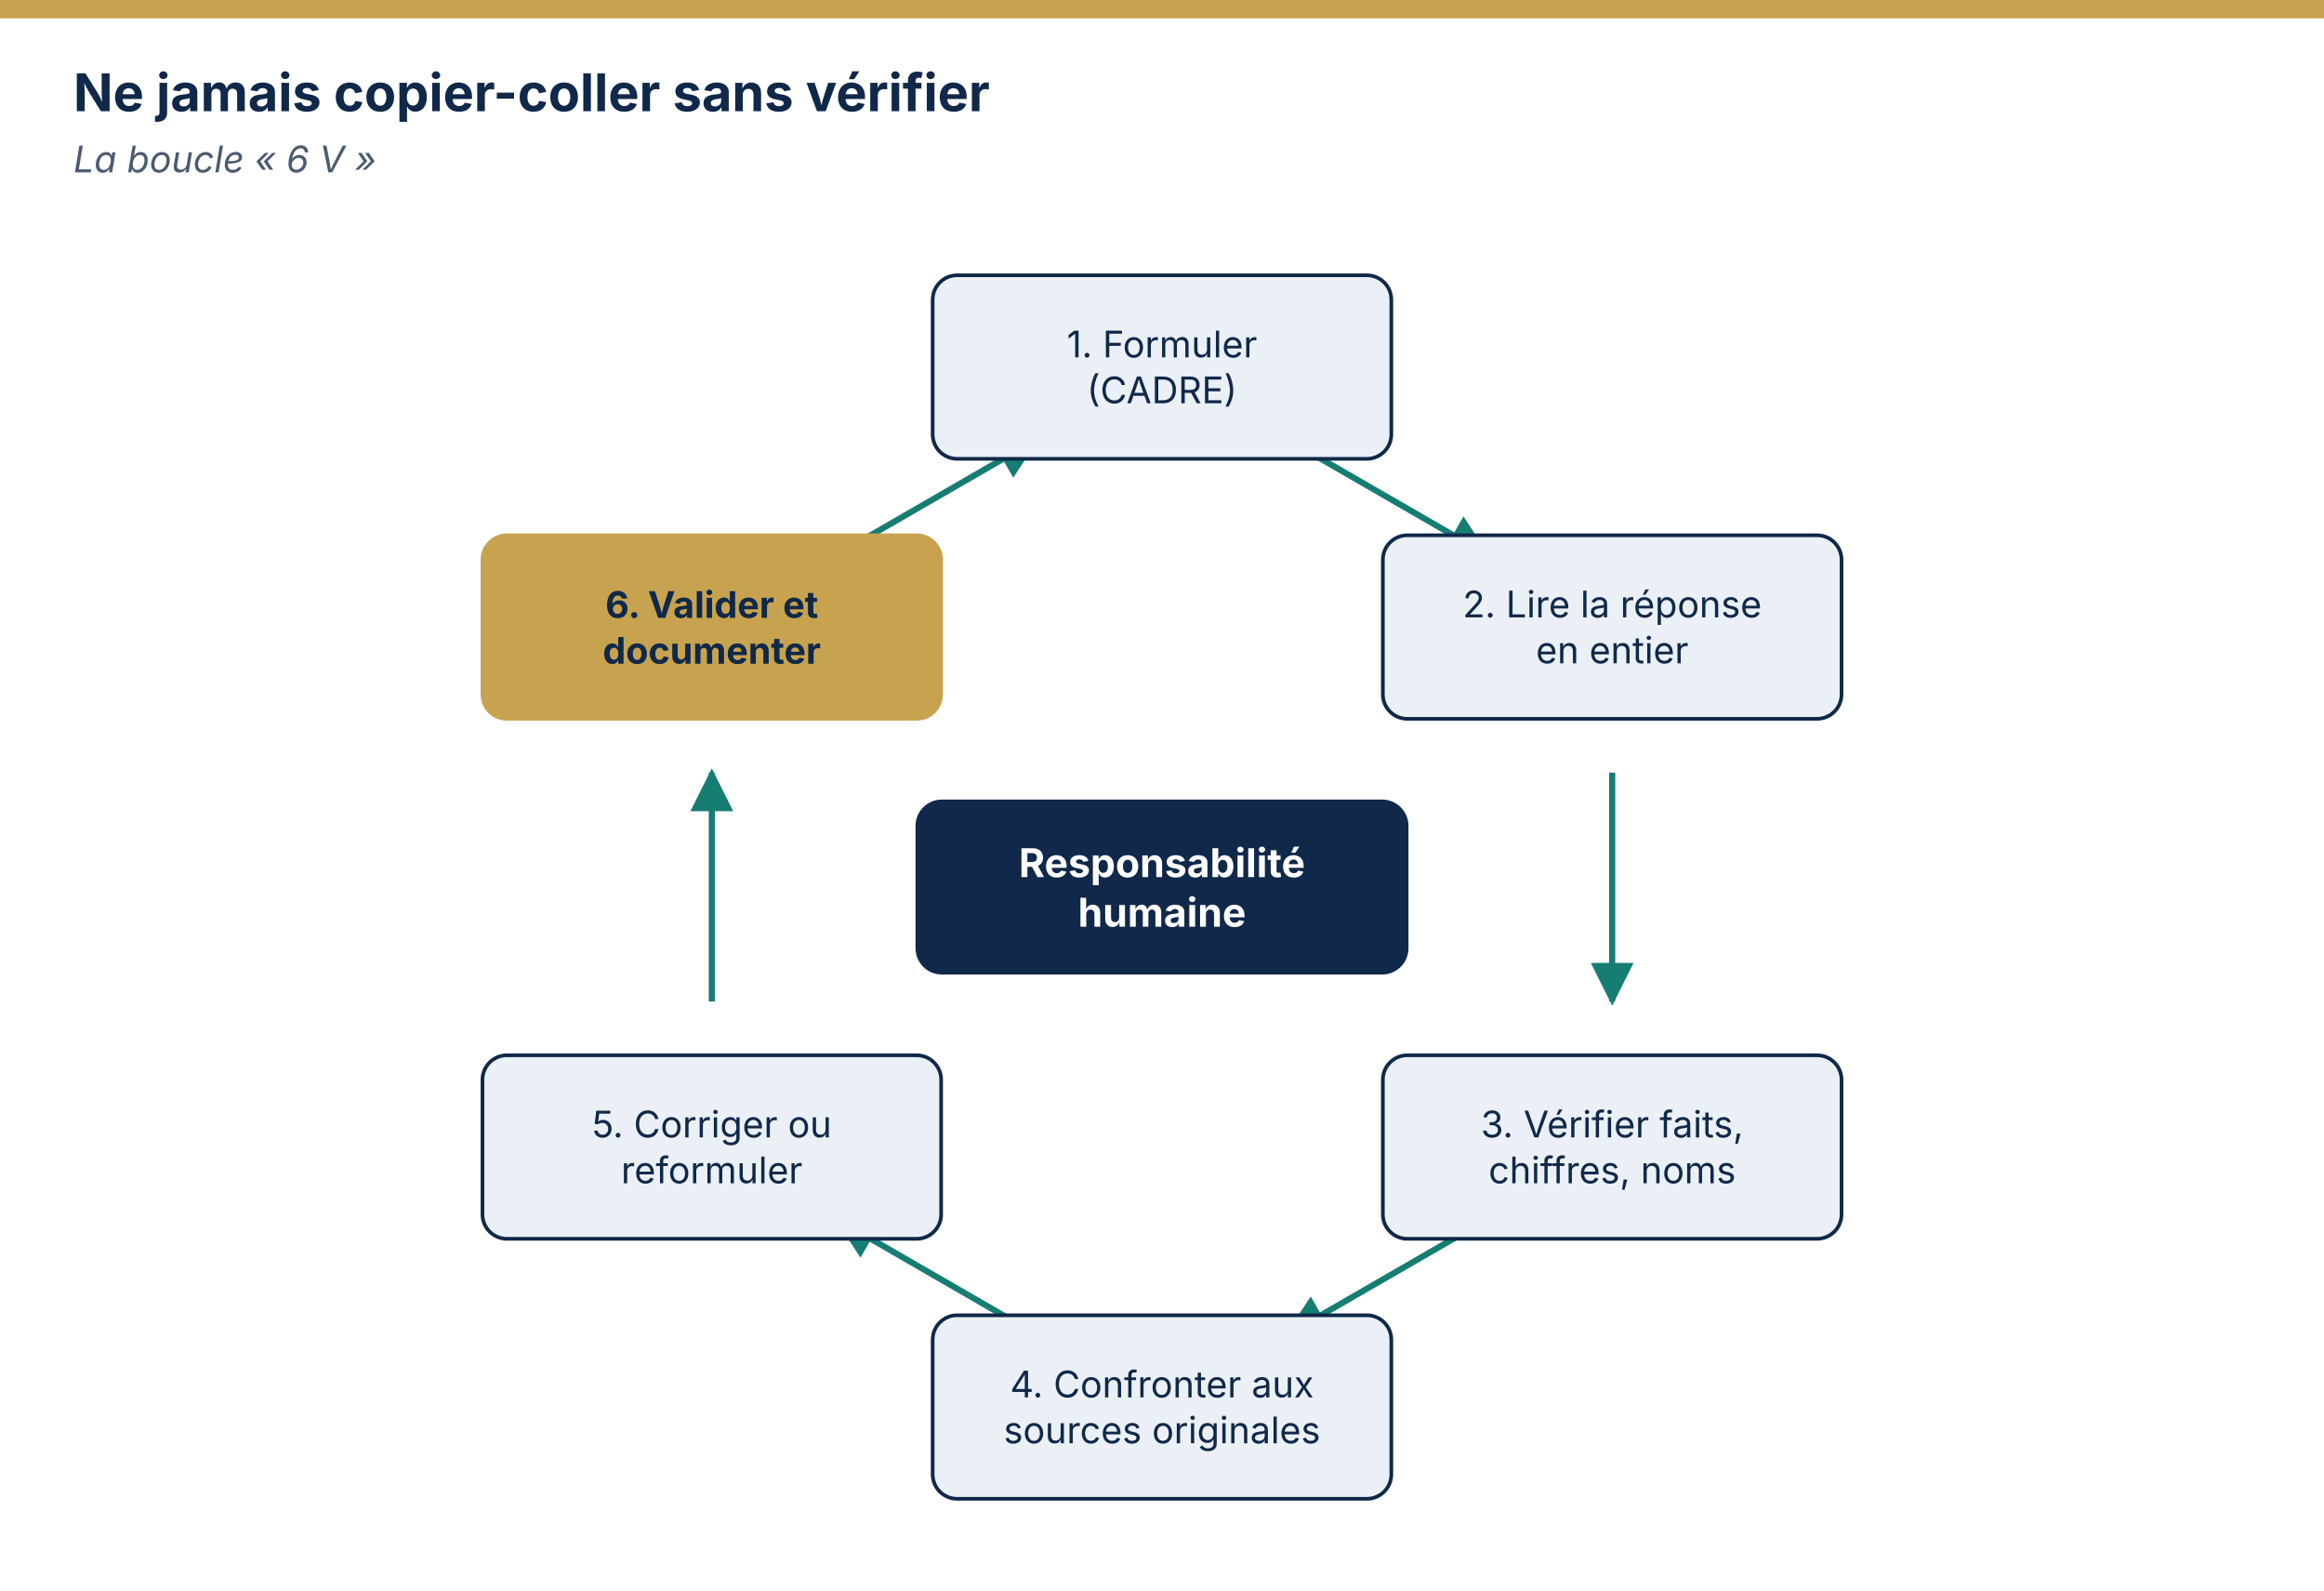
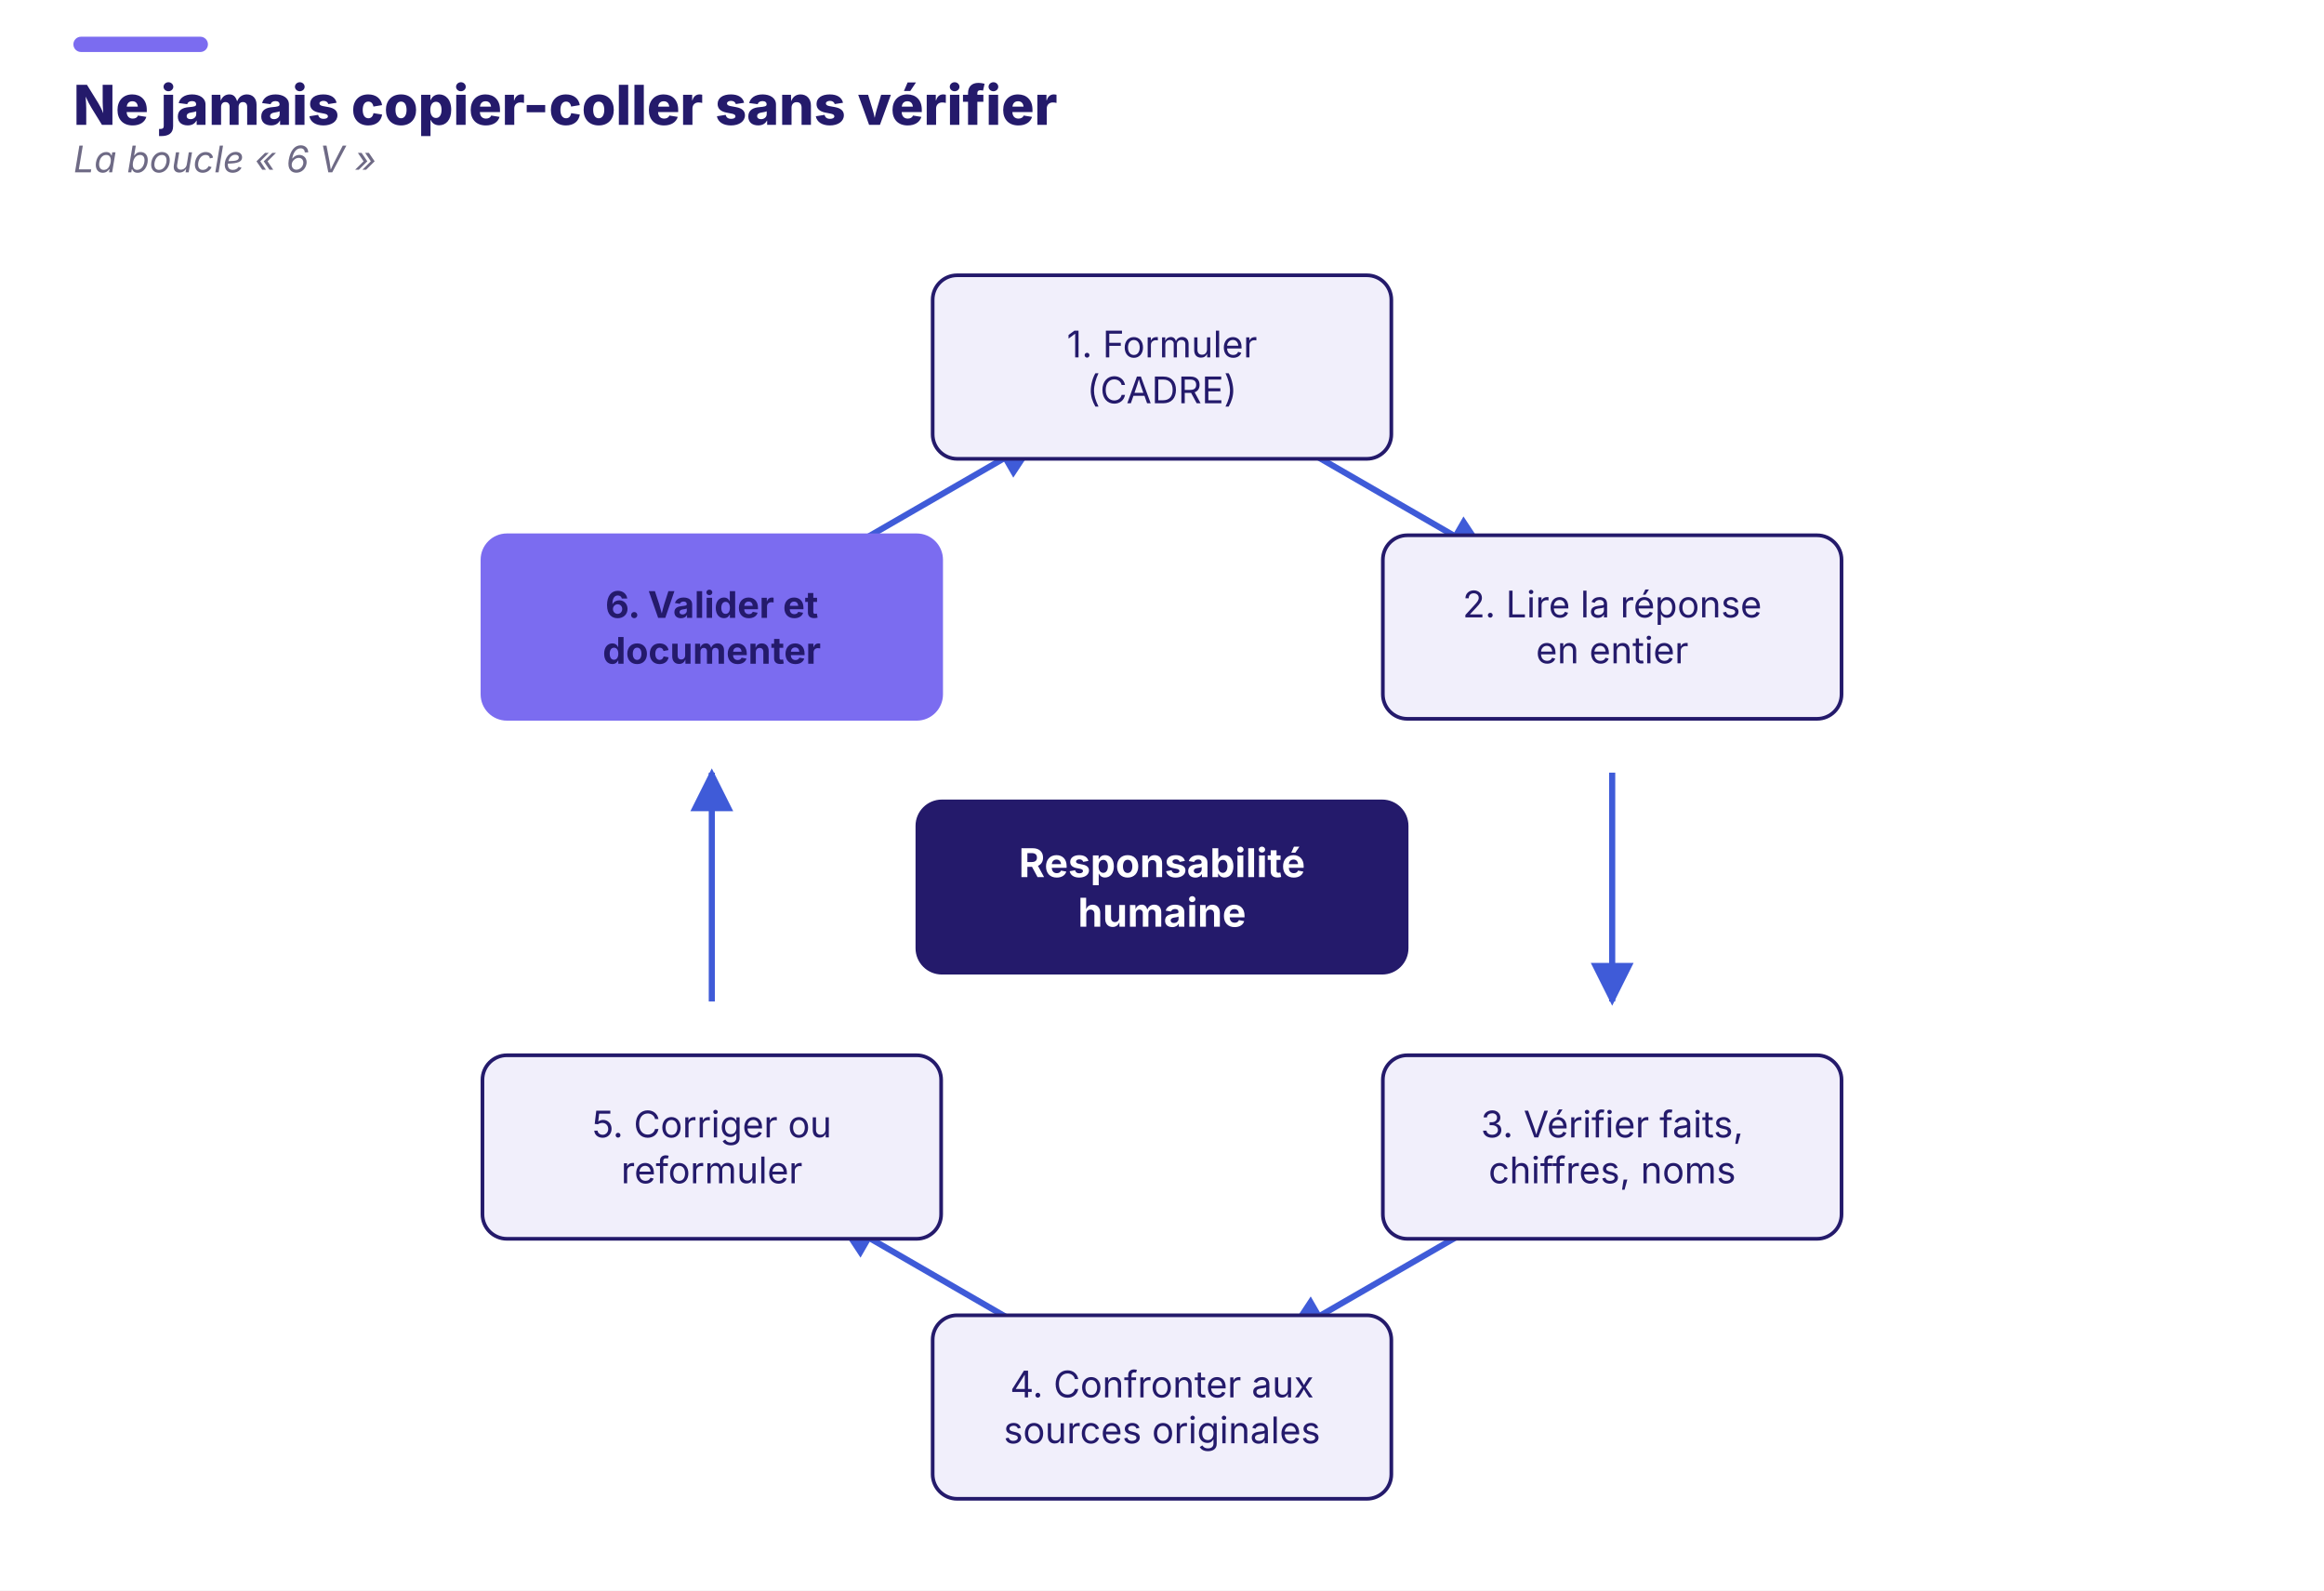
<svg xmlns="http://www.w3.org/2000/svg" viewBox="0 0 760 520" width="760" height="520" role="img" aria-labelledby="t d">
  <defs>
-     <marker id="ah102849" viewBox="0 0 10 10" refX="9" refY="5" markerWidth="7" markerHeight="7" orient="auto-start-reverse">
-       <path d="M0,0 L10,5 L0,10 z" fill="#102849" />
+     <marker id="ah241A6B" viewBox="0 0 10 10" refX="9" refY="5" markerWidth="7" markerHeight="7" orient="auto-start-reverse">
+       <path d="M0,0 L10,5 L0,10 z" fill="#241A6B" />
    </marker>
-     <marker id="ah167D73" viewBox="0 0 10 10" refX="9" refY="5" markerWidth="7" markerHeight="7" orient="auto-start-reverse">
-       <path d="M0,0 L10,5 L0,10 z" fill="#167D73" />
+     <marker id="ah3F5BD8" viewBox="0 0 10 10" refX="9" refY="5" markerWidth="7" markerHeight="7" orient="auto-start-reverse">
+       <path d="M0,0 L10,5 L0,10 z" fill="#3F5BD8" />
    </marker>
-     <marker id="ahC7A34F" viewBox="0 0 10 10" refX="9" refY="5" markerWidth="7" markerHeight="7" orient="auto-start-reverse">
-       <path d="M0,0 L10,5 L0,10 z" fill="#C7A34F" />
+     <marker id="ah7B6CF0" viewBox="0 0 10 10" refX="9" refY="5" markerWidth="7" markerHeight="7" orient="auto-start-reverse">
+       <path d="M0,0 L10,5 L0,10 z" fill="#7B6CF0" />
    </marker>
-     <marker id="ah4A5A70" viewBox="0 0 10 10" refX="9" refY="5" markerWidth="7" markerHeight="7" orient="auto-start-reverse">
-       <path d="M0,0 L10,5 L0,10 z" fill="#4A5A70" />
+     <marker id="ah6E6A85" viewBox="0 0 10 10" refX="9" refY="5" markerWidth="7" markerHeight="7" orient="auto-start-reverse">
+       <path d="M0,0 L10,5 L0,10 z" fill="#6E6A85" />
    </marker>
-     <marker id="ahA8413A" viewBox="0 0 10 10" refX="9" refY="5" markerWidth="7" markerHeight="7" orient="auto-start-reverse">
-       <path d="M0,0 L10,5 L0,10 z" fill="#A8413A" />
+     <marker id="ahC0392B" viewBox="0 0 10 10" refX="9" refY="5" markerWidth="7" markerHeight="7" orient="auto-start-reverse">
+       <path d="M0,0 L10,5 L0,10 z" fill="#C0392B" />
    </marker>
  </defs>
  <rect width="100%" height="100%" fill="#FFFFFF" />
-   <rect x="0" y="0" width="760" height="6" fill="#C7A34F" />
-   <text x="24" y="30.0" font-family="'Source Sans 3', 'Source Sans Pro', 'Inter', Arial, sans-serif" font-size="17" fill="#102849" font-weight="bold" text-anchor="start" dominant-baseline="middle">Ne jamais copier-coller sans vérifier</text>
-   <text x="24" y="52.0" font-family="'Source Sans 3', 'Source Sans Pro', 'Inter', Arial, sans-serif" font-size="12" fill="#4A5A70" font-weight="normal" text-anchor="start" dominant-baseline="middle" font-style="italic">La boucle « 6 V »</text>
-   <line x1="421.223" y1="143.8" x2="486.002" y2="181.2" stroke="#167D73" stroke-width="2" marker-end="url(#ah167D73)" />
-   <line x1="527.224" y1="252.6" x2="527.224" y2="327.4" stroke="#167D73" stroke-width="2" marker-end="url(#ah167D73)" />
-   <line x1="486.002" y1="398.8" x2="421.223" y2="436.2" stroke="#167D73" stroke-width="2" marker-end="url(#ah167D73)" />
-   <line x1="338.777" y1="436.2" x2="273.998" y2="398.8" stroke="#167D73" stroke-width="2" marker-end="url(#ah167D73)" />
-   <line x1="232.776" y1="327.4" x2="232.776" y2="252.6" stroke="#167D73" stroke-width="2" marker-end="url(#ah167D73)" />
-   <line x1="273.998" y1="181.2" x2="338.777" y2="143.8" stroke="#167D73" stroke-width="2" marker-end="url(#ah167D73)" />
-   <rect x="305.0" y="90.0" width="150" height="60" rx="8" fill="#EAF0F5" stroke="#102849" stroke-width="1.2" />
-   <text x="380.0" y="112.5" font-family="'Source Sans 3', 'Source Sans Pro', 'Inter', Arial, sans-serif" font-size="12" fill="#102849" font-weight="normal" text-anchor="middle" dominant-baseline="middle">1. Formuler</text>
-   <text x="380.0" y="127.5" font-family="'Source Sans 3', 'Source Sans Pro', 'Inter', Arial, sans-serif" font-size="12" fill="#102849" font-weight="normal" text-anchor="middle" dominant-baseline="middle">(CADRE)</text>
-   <rect x="452.224" y="175.0" width="150" height="60" rx="8" fill="#EAF0F5" stroke="#102849" stroke-width="1.2" />
-   <text x="527.224" y="197.5" font-family="'Source Sans 3', 'Source Sans Pro', 'Inter', Arial, sans-serif" font-size="12" fill="#102849" font-weight="normal" text-anchor="middle" dominant-baseline="middle">2. Lire la réponse</text>
-   <text x="527.224" y="212.5" font-family="'Source Sans 3', 'Source Sans Pro', 'Inter', Arial, sans-serif" font-size="12" fill="#102849" font-weight="normal" text-anchor="middle" dominant-baseline="middle">en entier</text>
-   <rect x="452.224" y="345.0" width="150" height="60" rx="8" fill="#EAF0F5" stroke="#102849" stroke-width="1.2" />
-   <text x="527.224" y="367.5" font-family="'Source Sans 3', 'Source Sans Pro', 'Inter', Arial, sans-serif" font-size="12" fill="#102849" font-weight="normal" text-anchor="middle" dominant-baseline="middle">3. Vérifier faits,</text>
-   <text x="527.224" y="382.5" font-family="'Source Sans 3', 'Source Sans Pro', 'Inter', Arial, sans-serif" font-size="12" fill="#102849" font-weight="normal" text-anchor="middle" dominant-baseline="middle">chiffres, noms</text>
-   <rect x="305.0" y="430.0" width="150" height="60" rx="8" fill="#EAF0F5" stroke="#102849" stroke-width="1.2" />
-   <text x="380.0" y="452.5" font-family="'Source Sans 3', 'Source Sans Pro', 'Inter', Arial, sans-serif" font-size="12" fill="#102849" font-weight="normal" text-anchor="middle" dominant-baseline="middle">4. Confronter aux</text>
-   <text x="380.0" y="467.5" font-family="'Source Sans 3', 'Source Sans Pro', 'Inter', Arial, sans-serif" font-size="12" fill="#102849" font-weight="normal" text-anchor="middle" dominant-baseline="middle">sources originales</text>
-   <rect x="157.776" y="345" width="150" height="60" rx="8" fill="#EAF0F5" stroke="#102849" stroke-width="1.2" />
-   <text x="232.776" y="367.5" font-family="'Source Sans 3', 'Source Sans Pro', 'Inter', Arial, sans-serif" font-size="12" fill="#102849" font-weight="normal" text-anchor="middle" dominant-baseline="middle">5. Corriger ou</text>
-   <text x="232.776" y="382.5" font-family="'Source Sans 3', 'Source Sans Pro', 'Inter', Arial, sans-serif" font-size="12" fill="#102849" font-weight="normal" text-anchor="middle" dominant-baseline="middle">reformuler</text>
-   <rect x="157.776" y="175.0" width="150" height="60" rx="8" fill="#C7A34F" stroke="#C7A34F" stroke-width="1.2" />
-   <text x="232.776" y="197.5" font-family="'Source Sans 3', 'Source Sans Pro', 'Inter', Arial, sans-serif" font-size="12" fill="#102849" font-weight="bold" text-anchor="middle" dominant-baseline="middle">6. Valider et</text>
-   <text x="232.776" y="212.5" font-family="'Source Sans 3', 'Source Sans Pro', 'Inter', Arial, sans-serif" font-size="12" fill="#102849" font-weight="bold" text-anchor="middle" dominant-baseline="middle">documenter</text>
-   <rect x="300" y="262" width="160" height="56" rx="8" fill="#102849" stroke="#102849" stroke-width="1.2" />
-   <text x="380.0" y="281.9" font-family="'Source Sans 3', 'Source Sans Pro', 'Inter', Arial, sans-serif" font-size="13" fill="#FFFFFF" font-weight="bold" text-anchor="middle" dominant-baseline="middle">Responsabilité</text>
-   <text x="380.0" y="298.1" font-family="'Source Sans 3', 'Source Sans Pro', 'Inter', Arial, sans-serif" font-size="13" fill="#FFFFFF" font-weight="bold" text-anchor="middle" dominant-baseline="middle">humaine</text>
+   <rect x="24" y="12" width="44" height="5" rx="2.5" fill="#7B6CF0" />
+   <text x="24" y="34.0" font-family="'Outfit', 'Inter', Arial, sans-serif" font-size="18" fill="#241A6B" font-weight="800" text-anchor="start" dominant-baseline="middle">Ne jamais copier-coller sans vérifier</text>
+   <text x="24" y="52.0" font-family="'Inter', Arial, sans-serif" font-size="12" fill="#6E6A85" font-weight="normal" text-anchor="start" dominant-baseline="middle" font-style="italic">La boucle « 6 V »</text>
+   <line x1="421.223" y1="143.8" x2="486.002" y2="181.2" stroke="#3F5BD8" stroke-width="2" marker-end="url(#ah3F5BD8)" />
+   <line x1="527.224" y1="252.6" x2="527.224" y2="327.4" stroke="#3F5BD8" stroke-width="2" marker-end="url(#ah3F5BD8)" />
+   <line x1="486.002" y1="398.8" x2="421.223" y2="436.2" stroke="#3F5BD8" stroke-width="2" marker-end="url(#ah3F5BD8)" />
+   <line x1="338.777" y1="436.2" x2="273.998" y2="398.8" stroke="#3F5BD8" stroke-width="2" marker-end="url(#ah3F5BD8)" />
+   <line x1="232.776" y1="327.4" x2="232.776" y2="252.6" stroke="#3F5BD8" stroke-width="2" marker-end="url(#ah3F5BD8)" />
+   <line x1="273.998" y1="181.2" x2="338.777" y2="143.8" stroke="#3F5BD8" stroke-width="2" marker-end="url(#ah3F5BD8)" />
+   <rect x="305.0" y="90.0" width="150" height="60" rx="8" fill="#F1EFFB" stroke="#241A6B" stroke-width="1.2" />
+   <text x="380.0" y="112.5" font-family="'Inter', Arial, sans-serif" font-size="12" fill="#241A6B" font-weight="normal" text-anchor="middle" dominant-baseline="middle">1. Formuler</text>
+   <text x="380.0" y="127.5" font-family="'Inter', Arial, sans-serif" font-size="12" fill="#241A6B" font-weight="normal" text-anchor="middle" dominant-baseline="middle">(CADRE)</text>
+   <rect x="452.224" y="175.0" width="150" height="60" rx="8" fill="#F1EFFB" stroke="#241A6B" stroke-width="1.2" />
+   <text x="527.224" y="197.5" font-family="'Inter', Arial, sans-serif" font-size="12" fill="#241A6B" font-weight="normal" text-anchor="middle" dominant-baseline="middle">2. Lire la réponse</text>
+   <text x="527.224" y="212.5" font-family="'Inter', Arial, sans-serif" font-size="12" fill="#241A6B" font-weight="normal" text-anchor="middle" dominant-baseline="middle">en entier</text>
+   <rect x="452.224" y="345.0" width="150" height="60" rx="8" fill="#F1EFFB" stroke="#241A6B" stroke-width="1.2" />
+   <text x="527.224" y="367.5" font-family="'Inter', Arial, sans-serif" font-size="12" fill="#241A6B" font-weight="normal" text-anchor="middle" dominant-baseline="middle">3. Vérifier faits,</text>
+   <text x="527.224" y="382.5" font-family="'Inter', Arial, sans-serif" font-size="12" fill="#241A6B" font-weight="normal" text-anchor="middle" dominant-baseline="middle">chiffres, noms</text>
+   <rect x="305.0" y="430.0" width="150" height="60" rx="8" fill="#F1EFFB" stroke="#241A6B" stroke-width="1.2" />
+   <text x="380.0" y="452.5" font-family="'Inter', Arial, sans-serif" font-size="12" fill="#241A6B" font-weight="normal" text-anchor="middle" dominant-baseline="middle">4. Confronter aux</text>
+   <text x="380.0" y="467.5" font-family="'Inter', Arial, sans-serif" font-size="12" fill="#241A6B" font-weight="normal" text-anchor="middle" dominant-baseline="middle">sources originales</text>
+   <rect x="157.776" y="345" width="150" height="60" rx="8" fill="#F1EFFB" stroke="#241A6B" stroke-width="1.2" />
+   <text x="232.776" y="367.5" font-family="'Inter', Arial, sans-serif" font-size="12" fill="#241A6B" font-weight="normal" text-anchor="middle" dominant-baseline="middle">5. Corriger ou</text>
+   <text x="232.776" y="382.5" font-family="'Inter', Arial, sans-serif" font-size="12" fill="#241A6B" font-weight="normal" text-anchor="middle" dominant-baseline="middle">reformuler</text>
+   <rect x="157.776" y="175.0" width="150" height="60" rx="8" fill="#7B6CF0" stroke="#7B6CF0" stroke-width="1.2" />
+   <text x="232.776" y="197.5" font-family="'Inter', Arial, sans-serif" font-size="12" fill="#241A6B" font-weight="bold" text-anchor="middle" dominant-baseline="middle">6. Valider et</text>
+   <text x="232.776" y="212.5" font-family="'Inter', Arial, sans-serif" font-size="12" fill="#241A6B" font-weight="bold" text-anchor="middle" dominant-baseline="middle">documenter</text>
+   <rect x="300" y="262" width="160" height="56" rx="8" fill="#241A6B" stroke="#241A6B" stroke-width="1.2" />
+   <text x="380.0" y="281.9" font-family="'Inter', Arial, sans-serif" font-size="13" fill="#FFFFFF" font-weight="bold" text-anchor="middle" dominant-baseline="middle">Responsabilité</text>
+   <text x="380.0" y="298.1" font-family="'Inter', Arial, sans-serif" font-size="13" fill="#FFFFFF" font-weight="bold" text-anchor="middle" dominant-baseline="middle">humaine</text>
</svg>
